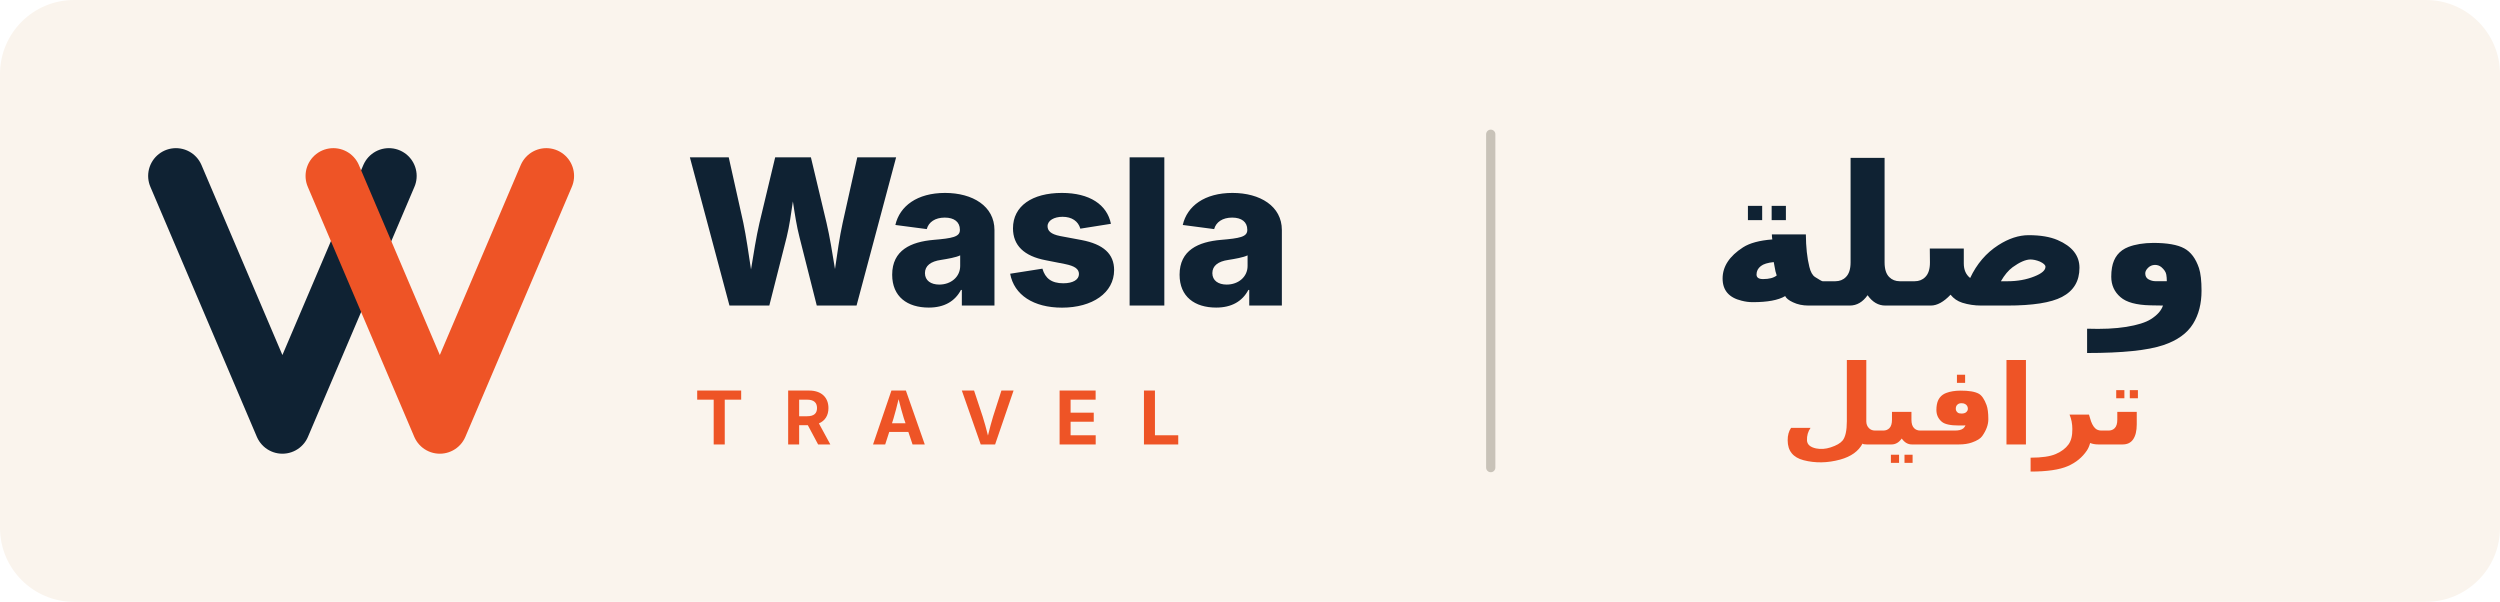
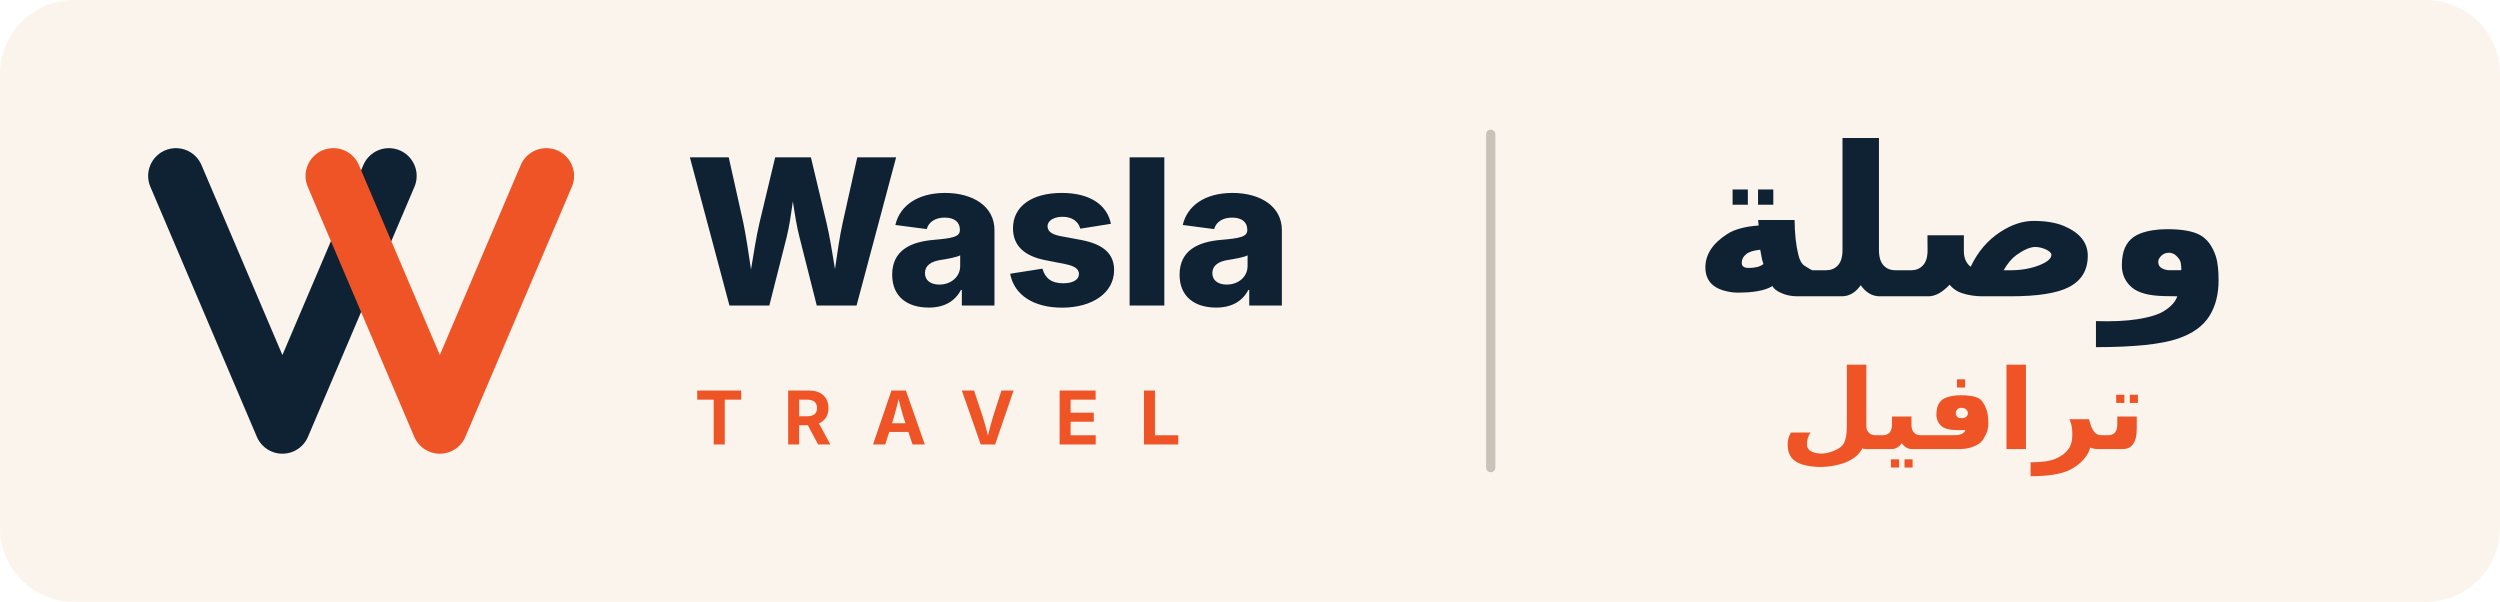
<svg xmlns="http://www.w3.org/2000/svg" viewBox="0 0 540 130" width="540" height="130" fill="none">
  <rect width="540" height="130" rx="16" fill="#FAF4ED" />
  <g transform="translate(28, 26)" stroke-linecap="round" stroke-linejoin="round">
    <path d="M10 12 L33 66 L56 12" stroke="#0F2233" stroke-width="12" />
    <path d="M44 12 L67 66 L90 12" stroke="#EE5426" stroke-width="12" />
  </g>
  <text x="148" y="66" font-family="'Plus Jakarta Sans', 'Inter', sans-serif" font-size="44" font-weight="800" fill="#0F2233" letter-spacing="-0.5">Wasla</text>
  <text x="150" y="96" font-family="'Plus Jakarta Sans', 'Inter', sans-serif" font-size="16" font-weight="700" fill="#EE5426" letter-spacing="8.5">TRAVEL</text>
  <line x1="322" y1="29" x2="322" y2="101" stroke="#C8C2B8" stroke-width="2" stroke-linecap="round" />
-   <text x="424" y="66" text-anchor="middle" direction="rtl" font-family="'Cairo', sans-serif" font-size="42" font-weight="700" fill="#0F2233">وصلة</text>
-   <text x="424" y="96" text-anchor="middle" direction="rtl" font-family="'Cairo', sans-serif" font-size="24" font-weight="700" fill="#EE5426">ترافيل</text>
+   <text x="424" y="64" text-anchor="middle" direction="rtl" font-family="'Cairo', sans-serif" font-size="45" font-weight="800" fill="#0F2233">وصلة</text>
+   <text x="424" y="97" text-anchor="middle" direction="rtl" font-family="'Cairo', sans-serif" font-size="24" font-weight="600" textLength="106" lengthAdjust="spacingAndGlyphs" fill="#EE5426">ترافيل</text>
</svg>
